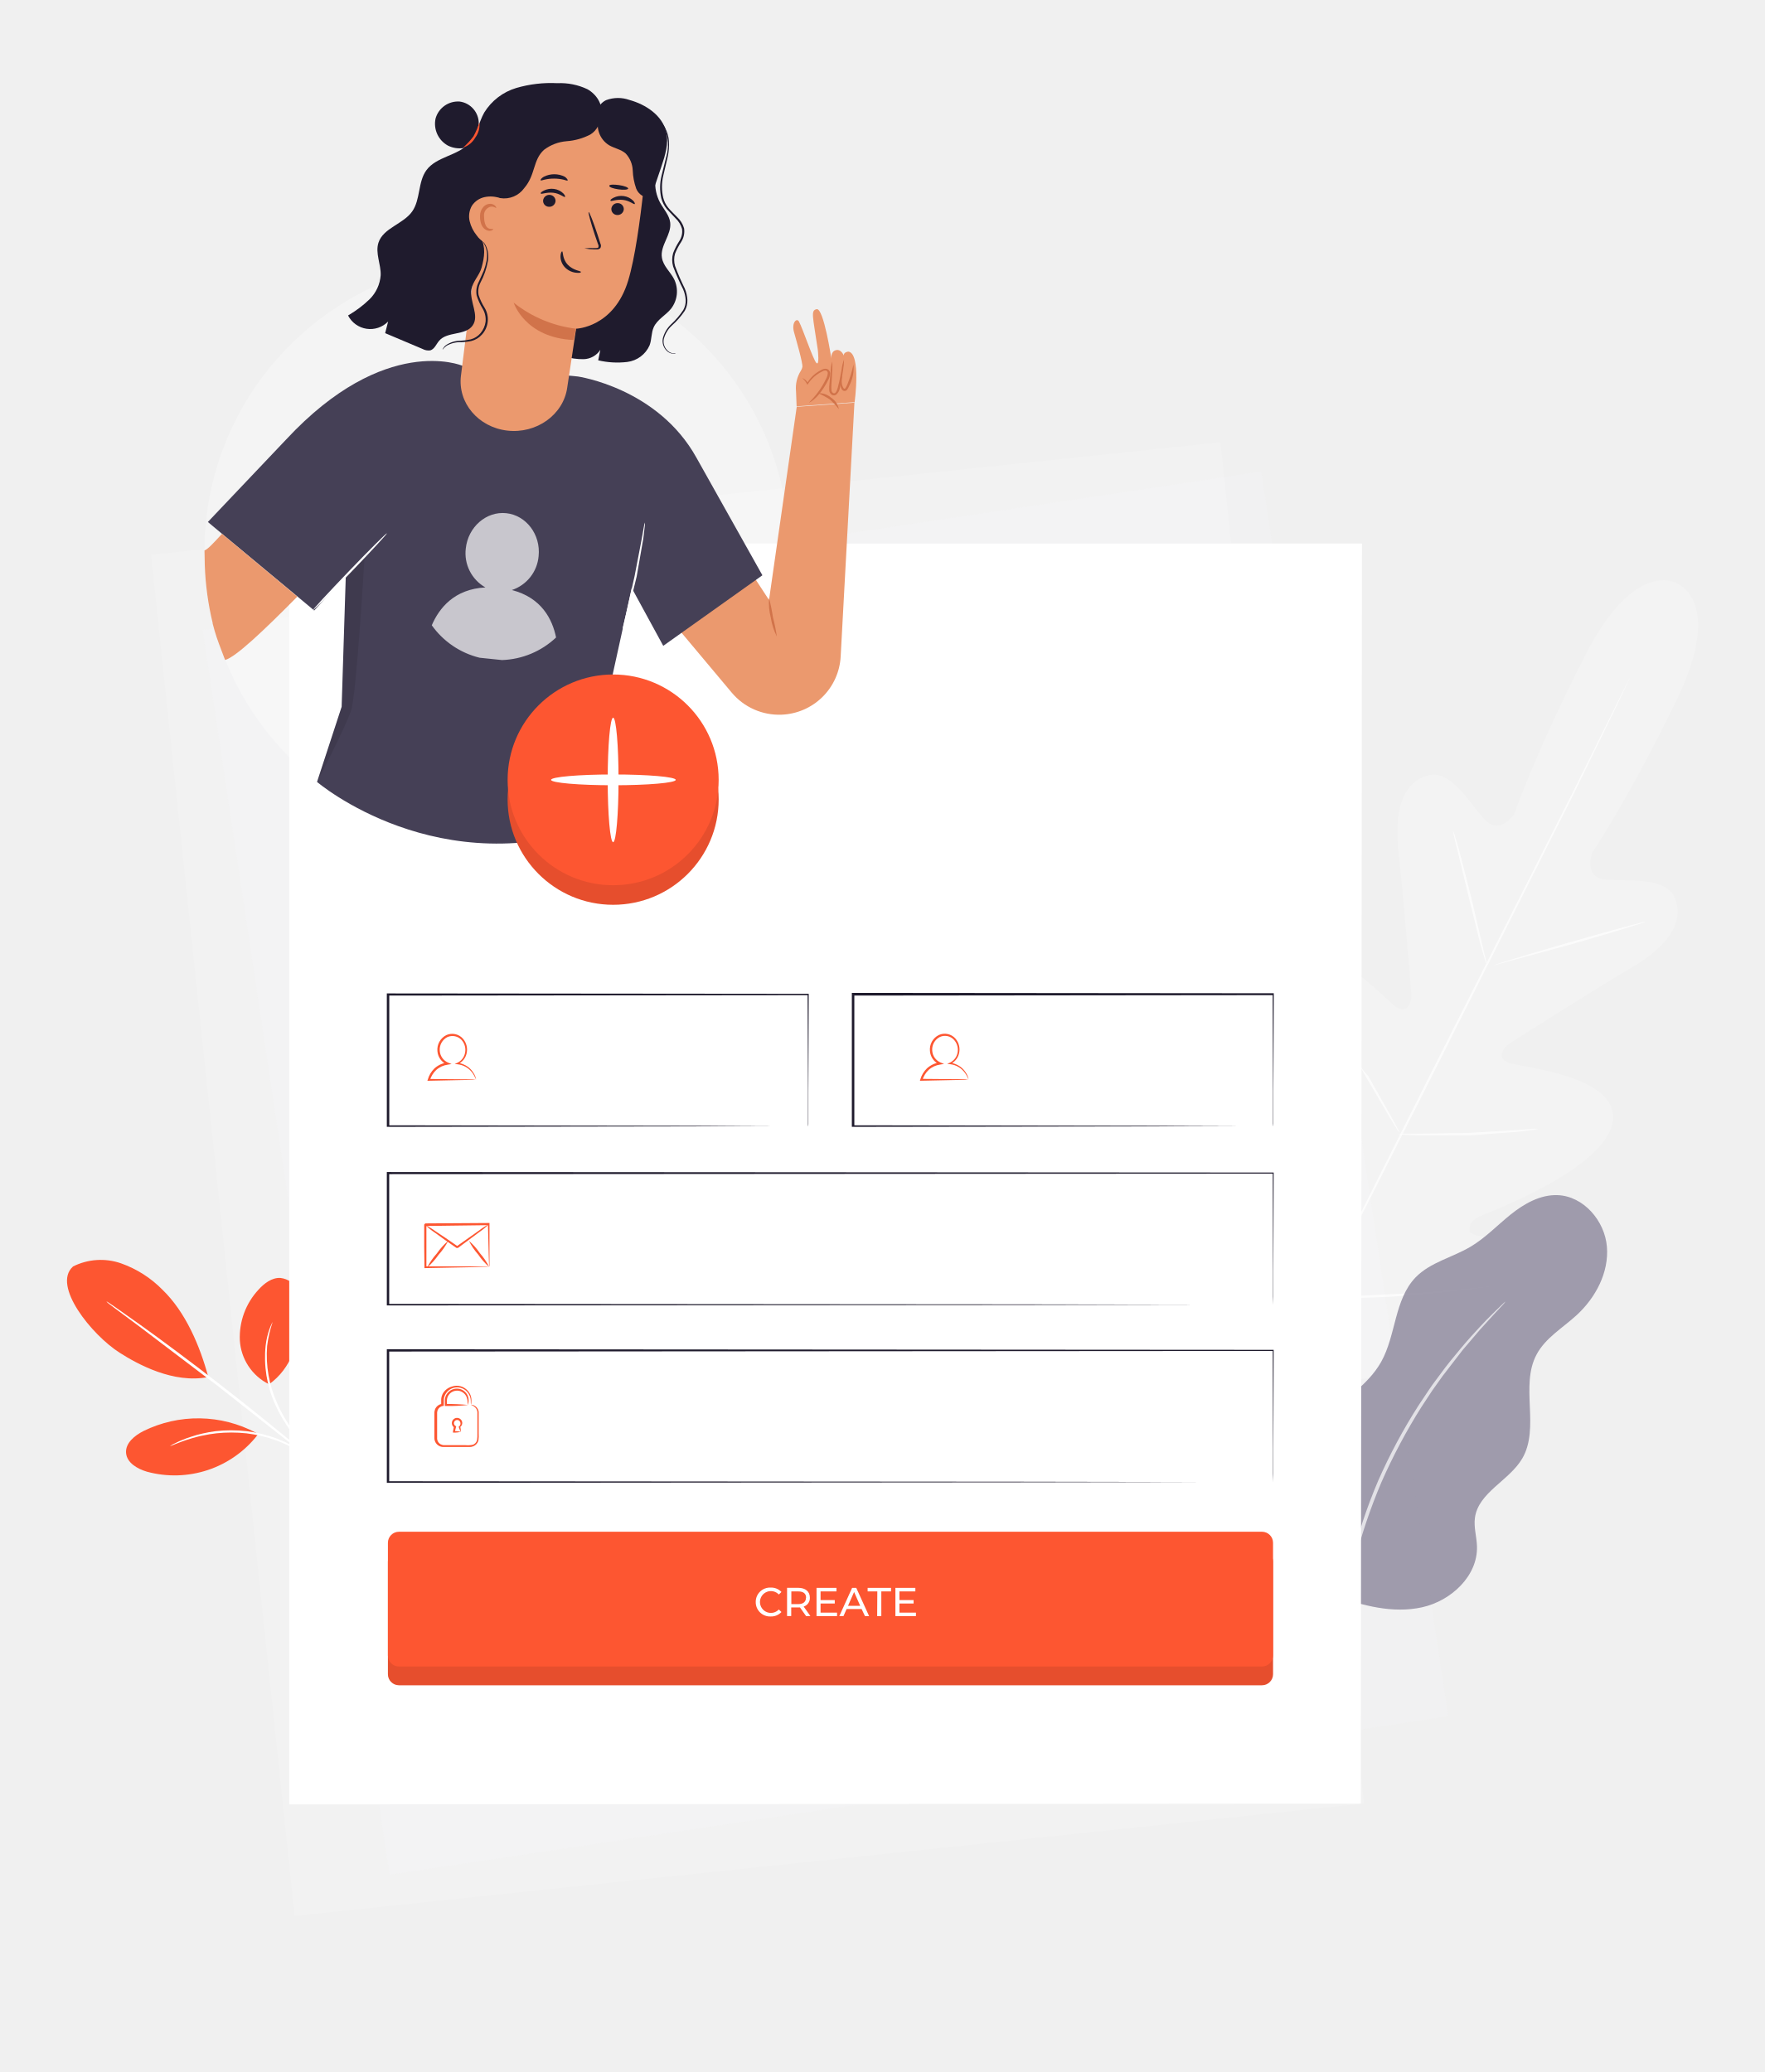
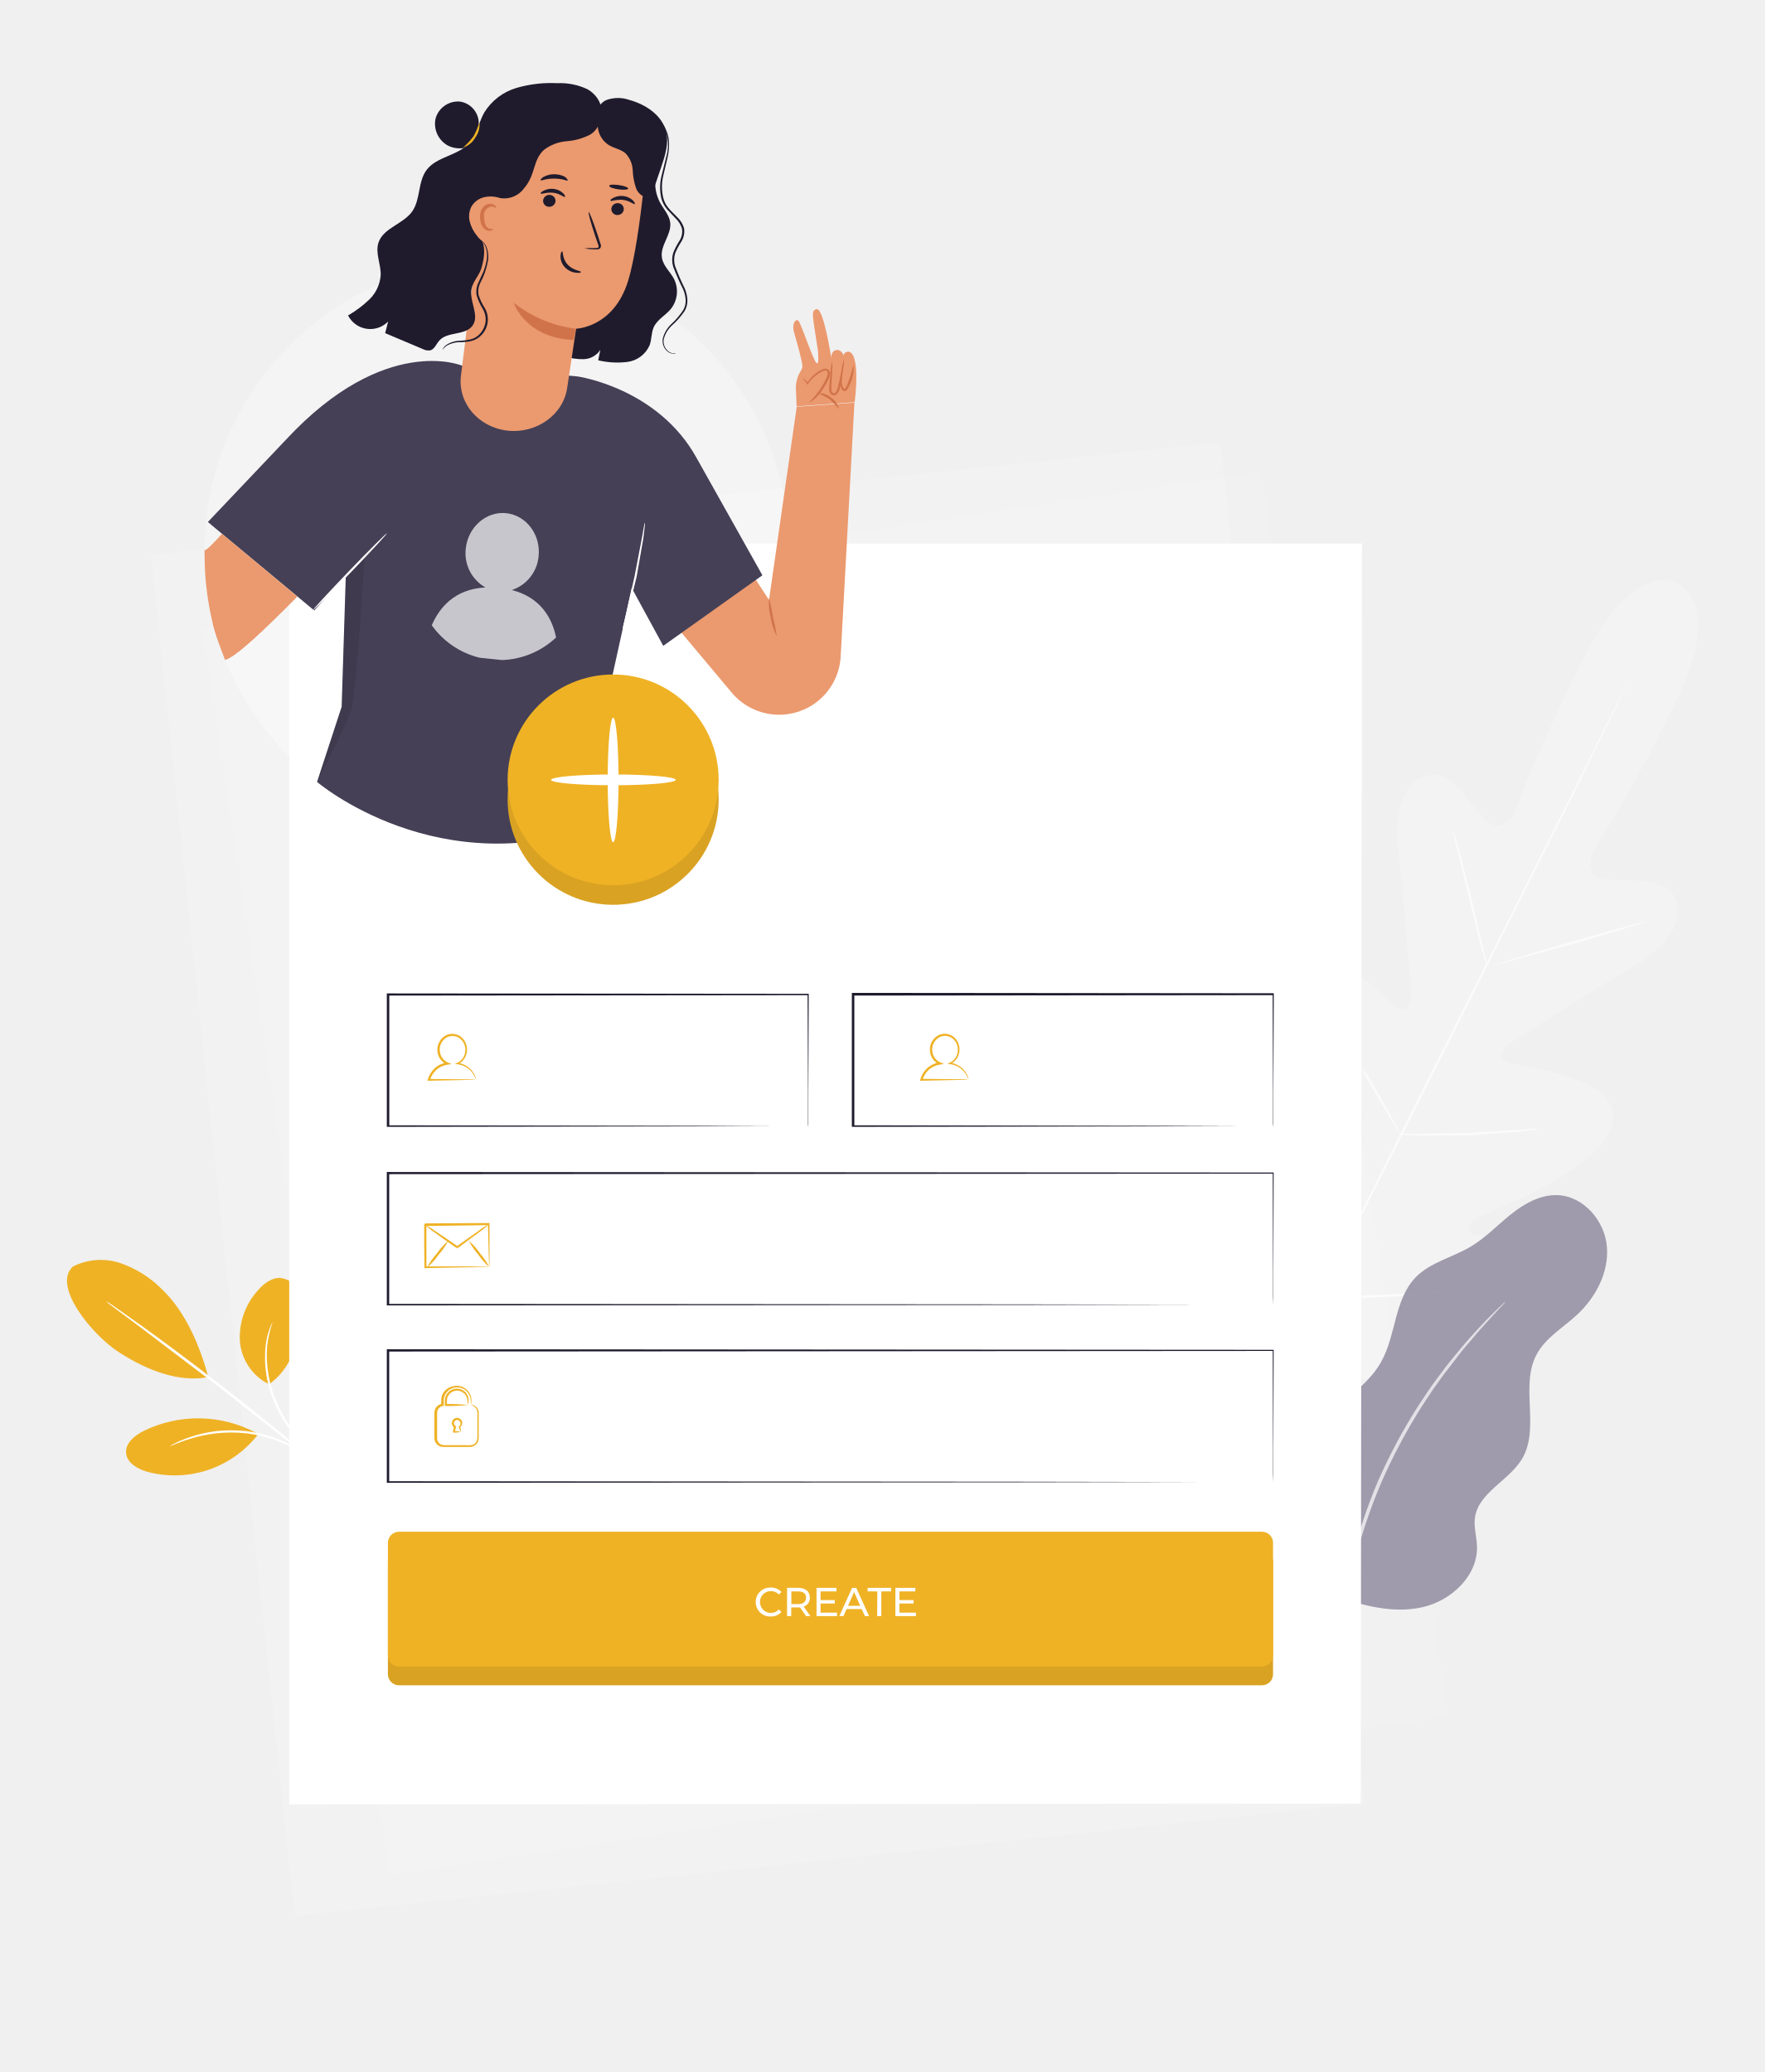
<svg xmlns="http://www.w3.org/2000/svg" xmlns:xlink="http://www.w3.org/1999/xlink" width="344" height="404" fill="none">
-   <style>.B{fill:#fff}.C{fill:#fd5631}.D{fill:#1f1b2d}.E{fill:#d1734a}.F{fill:#eb996e}</style>
+   <style>.B{fill:#fff}.C{fill:#efb225}.D{fill:#1f1b2d}.E{fill:#d1734a}.F{fill:#eb996e}</style>
  <path opacity=".12" d="M237.912 86.228L29.443 108.152 57.417 373.58l208.469-21.925-27.974-265.427z" class="B" />
  <path opacity=".2" d="M245.861 91.908L39.472 122.831l36.447 242.743 206.389-30.923-36.447-242.743z" fill="#f5f4f8" />
  <g class="B">
    <path opacity=".2" d="M327.041 113.828s-8.198-5.397-18.129 14.113-13.731 30.75-13.731 30.75-2.632 4.046-5.443 1.416-6.667-10.261-11.446-8.901c-4.958 1.416-6.594 6.943-5.671 15.067s2.365 25.992 2.487 27.611-.81 3.924-2.997 2.427-14.914-15.642-21.265-9.217 0 28.614.657 31.058.17 3.48-.997 4.046-4.982-4.548-8.757-8.416-8.837-7.695-12.191-3.69-4.423 20.668 11.438 47.744l8.182 12.081 14.581-.809c31.171-3.633 43.841-14.517 45.023-19.615s-4.917-6.814-10.287-7.502-11.787-.623-12.006-1.909.333-2.298 2.674-3.237 23.905-9.249 25.209-18.183-17.635-10.52-20.179-11.402-1.215-2.978.122-3.844 16.501-10.519 23.564-14.646 10.491-8.764 8.644-13.571c-1.79-4.637-10.175-3.14-14.006-3.771s-2.147-5.195-2.147-5.195 6.732-9.791 16.331-29.488.122-23.006.122-23.006" />
    <path opacity=".7" d="M318.099 131.289l-.186.42-.567 1.222-2.236 4.718-8.36 17.131-28.199 56.159-28.352 56.151-8.489 17.067-2.252 4.637-.616 1.205-.219.397s.057-.146.179-.421l.575-1.222 2.235-4.669 8.352-17.131 28.207-56.216 28.352-56.143 8.481-17.066 2.317-4.637.608-1.198.17-.404z" />
    <path opacity=".7" d="M283.253 162.081a4.36 4.36 0 0 1 .373.987l.81 2.743 2.341 9.152 2.147 9.201.664 2.784a5.38 5.38 0 0 1 .211 1.027c-.164-.313-.292-.644-.381-.987l-.81-2.743-2.276-9.177-2.212-9.176-.68-2.776a5.78 5.78 0 0 1-.187-1.035zm7.889 26.154c0-.121 6.569-2.12 14.751-4.475s14.849-4.151 14.881-4.046-6.57 2.129-14.751 4.475l-14.881 4.046zm-18.577 32.867c.357-.056.718-.072 1.078-.048h2.924l9.64-.146 9.624-.574 2.916-.227a4.41 4.41 0 0 1 1.077 0c-.344.1-.696.167-1.053.202l-2.908.373-9.64.712h-9.664l-2.924-.154c-.361-.008-.719-.054-1.07-.138zm-12.34-22.087a4.28 4.28 0 0 1 .567.809l1.41 2.307c1.174 1.958 2.13 5.316 4.504 7.687l4.39 7.76 1.288 2.371c.177.283.316.588.414.907a4.33 4.33 0 0 1-.568-.809l-1.409-2.307-4.504-7.687-4.391-7.752-1.288-2.339c-.179-.296-.318-.614-.413-.947zm-20.085 26.937a6.64 6.64 0 0 1 .721 1.052l1.814 2.945 5.857 9.816 5.735 9.872 1.693 3.027c.222.36.412.739.567 1.133-.272-.325-.513-.675-.721-1.044l-1.814-2.954-5.849-9.808-5.743-9.88-1.693-3.018c-.222-.364-.412-.745-.567-1.141zm16.182 27.067c.451-.067.906-.1 1.361-.097l3.71-.113 12.216-.583c4.763-.307 9.081-.696 12.2-1.003l3.694-.356c.45-.067.905-.094 1.36-.081a9.92 9.92 0 0 1-1.336.251 102.57 102.57 0 0 1-3.686.501c-3.111.389-7.42.81-12.2 1.133a209.04 209.04 0 0 1-12.248.454h-3.71c-.456.009-.912-.027-1.361-.106z" />
  </g>
  <path d="M14.193 246.958c1.443-.732 3.019-1.166 4.634-1.274a12.04 12.04 0 0 1 4.763.642c3.061 1.082 5.832 2.851 8.101 5.171 4.488 4.338 7.291 10.949 8.911 16.994-6.805 1.359-13.844-2.541-17.287-4.742-5.452-3.48-13.188-13.069-9.113-16.775m38.22 22.922a10.24 10.24 0 0 1-3.986-3.52c-.996-1.503-1.577-3.242-1.684-5.041a13.6 13.6 0 0 1 .826-5.301 13.61 13.61 0 0 1 2.811-4.571c1.118-1.238 2.6-2.371 4.261-2.29a4.42 4.42 0 0 1 2.146.844 4.41 4.41 0 0 1 1.427 1.81 8.83 8.83 0 0 1 .559 4.588c-.51 5.317-1.977 10.366-6.318 13.481" class="C" />
  <g class="B">
    <path d="M63.413 286.806a6.53 6.53 0 0 1-.891-.923l-2.349-2.598c-1.928-2.217-4.747-5.316-6.562-9.524a22.07 22.07 0 0 1-1.831-11.377 14.54 14.54 0 0 1 .81-3.415 9.2 9.2 0 0 1 .381-.882c.089-.195.146-.3.162-.292-.509 1.504-.864 3.054-1.061 4.629-.304 3.831.371 7.676 1.96 11.175 1.766 4.127 4.512 7.235 6.383 9.5l2.236 2.695c.285.312.54.651.761 1.012z" />
    <path d="M20.742 253.74c.171.082.333.179.486.291l1.32.898 4.812 3.399c4.05 2.905 9.567 6.992 15.561 11.645s11.341 8.99 15.156 12.178l4.488 3.812 1.199 1.06c.276.25.413.38.397.396a2.94 2.94 0 0 1-.454-.324l-1.256-.995-4.577-3.698-15.262-12.041-15.472-11.742-4.723-3.512-1.28-.971a2.41 2.41 0 0 1-.397-.396z" />
  </g>
  <path d="M49.904 279.365a24.05 24.05 0 0 0-10.927-2.816c-3.814-.059-7.588.79-11.009 2.476-1.725.874-3.548 2.347-3.394 4.273s2.203 3.099 4.05 3.649c3.907 1.069 8.043.957 11.887-.32a20.51 20.51 0 0 0 9.71-6.857" class="C" />
  <path d="M33.153 281.947a5.71 5.71 0 0 1 1.061-.582c.419-.224.852-.421 1.296-.591.576-.249 1.166-.465 1.766-.647.72-.246 1.453-.451 2.195-.615a25.14 25.14 0 0 1 2.584-.462c1.997-.223 4.013-.223 6.011 0 1.995.248 3.955.726 5.841 1.425.83.308 1.641.665 2.43 1.068a22.09 22.09 0 0 1 1.993 1.133c.608.348 1.086.76 1.539 1.076a11.38 11.38 0 0 1 1.102.898 6.4 6.4 0 0 1 .875.809c-.073.081-1.328-1.108-3.686-2.541-.642-.39-1.305-.747-1.985-1.068a23.38 23.38 0 0 0-2.382-1.019 26.73 26.73 0 0 0-5.743-1.36 27.83 27.83 0 0 0-5.913 0c-.857.097-1.709.237-2.552.421-.81.138-1.523.364-2.187.542-2.673.793-4.204 1.602-4.245 1.513z" class="B" />
  <path opacity=".9" d="M260.192 311.103c-5.67-3.641-7.712-8.31-8.603-14.986a23.61 23.61 0 0 1 .885-9.973c1.005-3.224 2.689-6.194 4.939-8.712 3.775-4.16 9.073-7 11.819-11.904 2.917-5.227 2.544-12.138 6.708-16.467 2.867-2.954 7.185-3.876 10.717-5.98 2.892-1.716 5.225-4.2 7.841-6.296s5.76-3.876 9.113-3.755c5.063.186 9.187 4.985 9.616 10.026s-2.195 9.978-5.93 13.401c-2.705 2.476-6.083 4.426-7.793 7.679-3.24 6.094.705 14.251-2.77 20.231-2.535 4.345-8.579 6.611-9.235 11.604-.243 1.837.349 3.674.405 5.527.179 5.786-5.055 10.649-10.717 11.895s-11.543-.315-17.011-2.266" fill="#9691a4" />
  <g class="B">
    <path opacity=".7" d="M293.463 253.776c-.164.245-.351.473-.559.68l-1.71 1.837-2.673 2.937-3.41 3.998-3.888 5.041-2.058 2.889-2.066 3.14a111.55 111.55 0 0 0-7.841 14.752c-2.18 5.132-3.954 10.427-5.306 15.836-.575 2.509-1.134 4.855-1.458 7.154l-.867 6.295c-.219 1.934-.292 3.69-.421 5.236s-.138 2.873-.154 3.965l-.057 2.509a4.07 4.07 0 0 1-.073.874c-.054-.288-.076-.582-.065-.874 0-.648-.04-1.481-.072-2.517a57.94 57.94 0 0 1 0-3.973c.056-1.546.081-3.326.315-5.268s.381-4.046.811-6.344.81-4.678 1.401-7.202c1.335-5.457 3.109-10.796 5.306-15.966 2.257-5.141 4.914-10.098 7.947-14.825l2.098-3.14c.68-1.019 1.425-1.95 2.098-2.881 1.344-1.869 2.73-3.503 3.977-5.009s2.43-2.791 3.492-3.949 1.984-2.103 2.77-2.864l1.806-1.748c.199-.216.419-.411.657-.583z" />
    <path d="M265.249 106.213H56.552v245.459h208.698V106.213z" />
    <path d="M265.256 351.671l-.195-245.458.195.186H56.575l.211-.211v245.459l-.178-.178 208.706.178-208.706.178h-.227v-.178-245.459-.21h.235 208.681.187v.194l-.227 245.499z" />
  </g>
  <g class="D">
    <path d="M157.504 219.617v-.453-1.311-5.065l-.081-18.879.137.129-81.889.081.211-.21v25.708l-.203-.202 58.527.089 17.141.057h4.609 1.199.413-.389-1.239-4.561l-17.092.064-58.673.089h-.211v-26.016h.211l81.89.073h.137v.138l-.073 18.959v5.034 1.286c0 .3-.064.429-.064.429zm90.646 34.82v-1.691-4.944l-.057-19.074.106.106-172.545.105.211-.211v25.709l-.211-.202 122.758.089 36.453.056h9.858 2.56.883-.85-2.536-9.81l-36.453.065-122.903.089h-.211v-26.016h.219l172.544.105h.105v.105l-.064 19.138v4.92l-.057 1.651z" />
    <path d="M248.15 289.022v-1.691-4.945l-.057-19.073.106.097-172.545.114.211-.211v25.709l-.211-.21 122.758.089 36.453.064h9.858 2.56.883-.85-2.536-9.81l-36.453.057-122.903.097h-.211v-26.04h.219l172.544.113h.105v.105l-.064 19.13v4.92l-.057 1.675zm-.002-69.406v-.453-1.311-5.066l-.073-18.879.138.13-81.89.081.211-.211v25.709l-.211-.202 58.536.089 17.141.056h4.609 1.199.413-.389-1.247-4.561l-17.092.065-58.682.089h-.202v-.202-25.709-.21h.219l81.889.073h.138v.137l-.081 18.96v5.033 1.287c0 .299-.065.534-.065.534z" />
  </g>
  <g class="C">
    <path d="M92.764 210.483a4.82 4.82 0 0 1-.624.041l-1.847.056-6.724.146h-.259l.081-.243a4.91 4.91 0 0 1 1.296-2.169 4.66 4.66 0 0 1 2.479-1.149l-.049.397a3.11 3.11 0 0 1-1.293-1.053c-.327-.462-.521-1.005-.562-1.569a3.17 3.17 0 0 1 .391-1.826 3.18 3.18 0 0 1 1.351-1.29 2.77 2.77 0 0 1 1.738-.187c.584.127 1.112.44 1.503.892a3.23 3.23 0 0 1 .712 1.391c.12.515.112 1.051-.023 1.562a2.99 2.99 0 0 1-.62 1.207 2.98 2.98 0 0 1-1.09.808v-.283c.722.106 1.408.384 2.001.809a4.25 4.25 0 0 1 1.086 1.198 3.23 3.23 0 0 1 .494 1.278l-.154-.315a6.3 6.3 0 0 0-.478-.874 4.11 4.11 0 0 0-1.299-1.231 4.12 4.12 0 0 0-1.699-.566l-.543-.064.51-.219a2.68 2.68 0 0 0 1.482-1.829 2.87 2.87 0 0 0-.632-2.605c-.343-.378-.795-.638-1.294-.744s-1.018-.052-1.485.153a2.75 2.75 0 0 0-1.49 2.703 2.69 2.69 0 0 0 .49 1.367 2.7 2.7 0 0 0 1.13.915l.689.275-.737.121c-.844.111-1.635.475-2.268 1.044-.572.544-.994 1.227-1.223 1.983l-.178-.235 6.594.057h1.896c.217.001.433.018.648.048zm96-.004a4.36 4.36 0 0 1-.615.041l-1.855.057-6.724.145h-.251l.073-.243a4.9 4.9 0 0 1 1.296-2.168c.69-.629 1.554-1.035 2.479-1.166l-.049.397c-.518-.227-.964-.592-1.289-1.054a3.09 3.09 0 0 1-.558-1.568 3.14 3.14 0 0 1 .383-1.826c.309-.557.78-1.006 1.351-1.289a2.77 2.77 0 0 1 3.24.704c.346.399.589.877.708 1.392a3.22 3.22 0 0 1-.028 1.561 2.99 2.99 0 0 1-.619 1.207 2.98 2.98 0 0 1-1.09.808v-.283c.722.106 1.408.384 2.001.809.437.324.806.731 1.086 1.198.254.386.422.822.494 1.278l-.154-.315a4.97 4.97 0 0 0-.478-.874 4.11 4.11 0 0 0-2.989-1.797l-.543-.064.502-.219a2.72 2.72 0 0 0 .954-.744c.258-.317.442-.688.537-1.085a2.88 2.88 0 0 0 .002-1.381 2.89 2.89 0 0 0-.642-1.224 2.38 2.38 0 0 0-2.771-.591 2.74 2.74 0 0 0-1.498 2.703c.035.492.204.965.49 1.367a2.7 2.7 0 0 0 1.13.915l.688.275-.737.121c-.844.111-1.635.475-2.268 1.044a4.55 4.55 0 0 0-1.215 1.983l-.178-.235 6.586.057h1.903c.217.006.434.028.648.064zm-97.547 63.46c-.039-.173-.063-.349-.073-.526a2.61 2.61 0 0 0-.292-1.23 2.06 2.06 0 0 0-1.491-1.019 2 2 0 0 0-1.097.164c-.343.158-.634.41-.839.726-.179.271-.285.583-.308.906v.987l-.194-.202a43.09 43.09 0 0 1 4.326.194 34.53 34.53 0 0 1-4.326.203h-.203v-.203-1.011a2.22 2.22 0 0 1 .365-1.101c.247-.384.601-.687 1.018-.873a2.34 2.34 0 0 1 1.331-.171 2.3 2.3 0 0 1 1.001.424 2.29 2.29 0 0 1 .692.839 2.34 2.34 0 0 1 .186 1.416c-.032.348-.097.502-.097.477zm-1.404 5.26a7.16 7.16 0 0 1-.389-.947v-.089l.089-.065a.67.67 0 0 0 .162-.873.62.62 0 0 0-.182-.224c-.077-.06-.168-.1-.264-.118a.63.63 0 0 0-.541.154.63.63 0 0 0-.161.24c-.034.092-.046.19-.035.287s.044.19.097.271.125.15.21.199l.13.073-.04.137-.243.963-.154-.194a9.96 9.96 0 0 1 1.345.154 4.33 4.33 0 0 1-1.345.161h-.194v-.21l.178-.979.089.21c-.129-.078-.239-.184-.322-.31a1.02 1.02 0 0 1-.121-.864c.045-.144.122-.277.224-.387a1 1 0 0 1 .907-.316 1.02 1.02 0 0 1 .423.171c.126.089.231.204.306.339a.97.97 0 0 1 .089.721c-.065.243-.222.452-.437.582l.065-.154a2.88 2.88 0 0 1 .113 1.068z" />
    <path d="M91.819 273.948a.93.93 0 0 1 .356 0 1.62 1.62 0 0 1 .757.491 1.63 1.63 0 0 1 .377.82v.874 2.12 1.23a6.82 6.82 0 0 1-.049 1.384 1.71 1.71 0 0 1-.38.692 1.73 1.73 0 0 1-.649.449c-.257.103-.534.147-.81.129h-.81-3.24-.859a1.76 1.76 0 0 1-1.345-.528 1.76 1.76 0 0 1-.393-.626 1.75 1.75 0 0 1-.101-.731v-3.642-.866a2.27 2.27 0 0 1 .113-.914 1.74 1.74 0 0 1 1.377-1.109l-.162.186v-1.132a2.86 2.86 0 0 1 .332-1.085 2.94 2.94 0 0 1 1.717-1.327c.543-.196 1.133-.224 1.693-.08s1.062.455 1.442.889a2.74 2.74 0 0 1 .705 2.015c-.007.255-.032.509-.073.761a3.98 3.98 0 0 1-.049-.753c-.004-.696-.273-1.364-.753-1.869a2.63 2.63 0 0 0-1.033-.668c-.393-.138-.812-.18-1.224-.124a2.62 2.62 0 0 0-1.963 1.367 2.56 2.56 0 0 0-.283.955v1.108.162h-.162a1.37 1.37 0 0 0-.648.29 1.36 1.36 0 0 0-.414.576 2.13 2.13 0 0 0-.081.809v.866 3.641a1.36 1.36 0 0 0 .689 1.303 1.49 1.49 0 0 0 .729.17h4.115c.482.046.968.018 1.442-.081.196-.076.371-.197.511-.353s.243-.343.299-.545c.059-.426.081-.857.065-1.287v-1.23-2.12-.858c-.021-.227-.096-.446-.219-.639a1.83 1.83 0 0 0-1.021-.72zm3.546-26.918l-.041-.623-.057-1.691-.154-6.005.17.17-12.345.162.178-.243v1.085 1.092 2.128 3.99l-.194-.186h8.838 2.56a6.98 6.98 0 0 1 .948.04 5.48 5.48 0 0 1-.859.049l-2.519.081-8.967.178h-.186v-.195l-.049-3.997v-2.128-1.085-1.092l.211-.219 12.345-.081h.17v.17 6.11 1.618c.014.225-.002.451-.049.672z" />
    <path d="M95.266 238.714c-.518.533-1.091 1.011-1.709 1.424l-4.293 3.188h-.284l-.081-.056-.162-.114-.316-.218-.616-.429-1.158-.809-1.952-1.408c-.621-.408-1.201-.874-1.734-1.392.67.321 1.308.706 1.904 1.149l2.001 1.335 1.174.809.624.429.316.219.154.105.081.057h.04-.227l4.374-3.092c.584-.454 1.207-.855 1.863-1.197z" />
    <path d="M83.259 247.144a12.95 12.95 0 0 1 1.887-2.735c.636-.918 1.384-1.752 2.228-2.484a12.78 12.78 0 0 1-1.896 2.743c-.633.915-1.379 1.747-2.22 2.476zm8.142-5.219a12.57 12.57 0 0 1 2.147 2.427 12.46 12.46 0 0 1 1.814 2.687 12.5 12.5 0 0 1-2.147-2.428c-.721-.811-1.331-1.715-1.815-2.686z" />
    <use xlink:href="#B" />
  </g>
  <use xlink:href="#B" opacity=".09" fill="#000" />
  <path d="M245.996 298.66H77.769c-1.19 0-2.155.964-2.155 2.153v21.97c0 1.189.965 2.152 2.155 2.152h168.227c1.19 0 2.154-.963 2.154-2.152v-21.97c0-1.189-.964-2.153-2.154-2.153z" class="C" />
  <g class="B">
    <path d="M147.312 312.363c-.005-.379.068-.755.214-1.106a2.78 2.78 0 0 1 .636-.93c.273-.264.597-.469.952-.603s.735-.194 1.114-.177a2.76 2.76 0 0 1 1.143.201 2.72 2.72 0 0 1 .955.657l-.51.494a2.13 2.13 0 0 0-1.089-.617 2.12 2.12 0 0 0-1.247.1c-.397.157-.737.43-.976.782a2.13 2.13 0 0 0 0 2.391c.24.353.579.625.976.782s.831.192 1.247.1a2.13 2.13 0 0 0 1.089-.617l.51.494c-.268.287-.595.512-.958.662a2.75 2.75 0 0 1-1.148.204c-.379.016-.757-.045-1.111-.179s-.678-.34-.95-.604-.488-.58-.634-.929a2.79 2.79 0 0 1-.213-1.105zm9.818 2.748l-1.191-1.691h-.34-1.369v1.675h-.811v-5.503h2.155c1.426 0 2.293.72 2.293 1.918.018.382-.09.76-.308 1.075a1.75 1.75 0 0 1-.899.665l1.304 1.845-.834.016zm0-3.585c0-.809-.527-1.23-1.531-1.23h-1.345v2.477h1.345c.98 0 1.506-.462 1.506-1.247h.025zm6.035 2.904v.68h-4.001v-5.503h3.888v.688h-3.103v1.691h2.771v.664h-2.771v1.78h3.216zm4.79-.696h-2.933l-.607 1.376h-.811l2.496-5.503h.81l2.503 5.503h-.81l-.648-1.376zm-.276-.623l-1.191-2.703-1.19 2.703h2.381zm3.335-2.816h-1.888v-.688h4.561v.688h-1.895v4.815h-.81l.032-4.815zm7.526 4.135v.68h-4.002v-5.503h3.889v.688h-3.103v1.691h2.762v.664h-2.762v1.78h3.216z" />
    <path opacity=".3" d="M137.143 147.799c22.255-22.232 22.255-58.277 0-80.509s-58.339-22.232-80.594 0-22.255 58.277 0 80.509 58.338 22.231 80.594 0z" />
  </g>
  <path d="M129.495 30.598c-.996 1.249-1.604 2.763-1.748 4.354a8.16 8.16 0 0 0 .938 4.596c.713 1.279 1.799 2.428 1.961 3.876.267 2.355-2.017 4.475-1.62 6.822.251 1.618 1.62 2.727 2.365 4.159.461.931.646 1.975.536 3.008s-.513 2.013-1.16 2.827c-1.037 1.262-2.665 2.063-3.337 3.56-.502 1.101-.381 2.428-.81 3.536a5.5 5.5 0 0 1-4.342 3.237 16.31 16.31 0 0 1-5.671-.316l.413-2.047c-.351.544-.83.994-1.394 1.311a3.99 3.99 0 0 1-1.846.51c-1.297.026-2.589-.166-3.823-.566-.77-3.471-1.523-7.137-.438-10.52.989-3.043 3.321-5.422 5.266-7.963a35.93 35.93 0 0 0 5.127-9.274c.891-2.387 1.531-4.855 2.779-7.121s3.24-4.224 5.735-4.702" class="D" />
  <path d="M166.558 78.419l-11.276.809-.113-2.897a6.35 6.35 0 0 1 .972-4.095c.124-.214.215-.446.267-.688.081-.858-1.183-5.163-1.62-6.741-.551-1.894.526-2.897.948-2.12.761 1.416 2.778 7.493 3.41 8.092s.267-2.581.267-2.581c-.988-6.692-1.417-7.663-.226-7.914 1.369-.291 2.875 9.67 2.875 9.67s-.202-1.392.867-1.675 1.563 1.084 1.563 1.084c-.137-.704.875-.809.875-.809 2.528.348 1.215 9.953 1.215 9.953l-11.276.809-5.403 37.669-5.767-8.829-15.052 10.73 13.569 16.185a12.03 12.03 0 0 0 4.337 3.256c1.674.742 3.496 1.092 5.327 1.024a12.01 12.01 0 0 0 7.975-3.427 11.99 11.99 0 0 0 3.577-7.902l2.689-49.604z" class="F" />
  <g class="E">
    <path d="M157.737 78.521c-.049-.057.55-.583 1.352-1.57.466-.578.888-1.189 1.264-1.829a13.14 13.14 0 0 0 .616-1.165c.227-.372.361-.794.389-1.23-.004-.101-.036-.199-.093-.282a.53.53 0 0 0-.231-.187 1.02 1.02 0 0 0-.648.105 7.27 7.27 0 0 0-1.256.753 7 7 0 0 0-1.62 1.724l-.13.186-.097-.194c-.232-.417-.533-.792-.891-1.109 0 0 .616.146 1.142 1.02h-.227a6.53 6.53 0 0 1 1.62-1.877 7.05 7.05 0 0 1 1.321-.809c.288-.152.621-.198.939-.129a.93.93 0 0 1 .624.81c-.014.521-.165 1.028-.437 1.473-.197.403-.416.794-.656 1.173a12.65 12.65 0 0 1-1.369 1.829 6.42 6.42 0 0 1-1.612 1.311zm4.463-8.036a10.39 10.39 0 0 1 0 2.072c0 .68-.073 1.432-.121 2.233a8.27 8.27 0 0 0 0 1.278c0 .397.38.736.664.575s.445-.647.567-1.076l.308-1.27.429-2.193a8.84 8.84 0 0 1 .478-2.015 11.71 11.71 0 0 1-.186 2.064l-.341 2.225-.291 1.303a2.01 2.01 0 0 1-.27.753c-.139.231-.322.431-.54.59a.81.81 0 0 1-.899-.154 1.15 1.15 0 0 1-.357-.745c-.025-.454-.009-.909.049-1.359l.218-2.233c.026-.691.124-1.377.292-2.047z" />
    <path d="M164.128 73.359c.064 0-.098.469-.049 1.198a2.3 2.3 0 0 0 .348 1.133c.138.138.235.146.365 0a4.18 4.18 0 0 0 .372-.696 24.01 24.01 0 0 0 1.207-3.941 7.51 7.51 0 0 1-.81 4.119 4.68 4.68 0 0 1-.429.809.66.66 0 0 1-.222.182.65.65 0 0 1-.28.068.64.64 0 0 1-.478-.243c-.162-.215-.265-.469-.3-.736a3.06 3.06 0 0 1-.057-.647c-.024-.842.26-1.27.333-1.246z" />
  </g>
  <path d="M116.64 144.171l1.053 16.379c-32.07 12.276-55.894-8.092-55.894-8.092l4.796-14.655.81-25.587-6.157 6.821-2.908-2.427-14.67-12.203-3.151-2.63 15.254-16.079C75.059 64.958 90.07 71.294 90.07 71.294l22.552 2.112s15.602 2.209 23.152 15.869l12.839 22.893-19.328 13.757-6.148-11.281-6.497 29.528z" fill="#454056" />
  <path d="M39.861 107.328l.057 2.889c.133 3.8.649 7.576 1.539 11.272v.106c.113.461.243.914.373 1.367.502 1.78 1.166 3.35 1.798 5.074a21.53 21.53 0 0 0 .251.647c2.041-.534 7.461-5.664 14.079-12.356l-14.687-12.236c-1.887 2.056-2.779 2.994-3.41 3.237zm70.712-31.794l1.726-11.442s7.363-.202 10.15-9.379c2.657-8.756 4.05-29.625 4.05-29.625a27.27 27.27 0 0 0-15.917-3.48c-5.537.489-10.792 2.657-15.06 6.215l-5.67 45.437c-.656 5.268 3.362 10.034 9.024 10.698 5.711.663 10.976-3.107 11.697-8.424z" class="F" />
  <g class="D">
    <path d="M121.592 40.863c-.041.314-.202.6-.45.798s-.563.292-.879.262a1.17 1.17 0 0 1-.447-.118 1.16 1.16 0 0 1-.593-.685 1.15 1.15 0 0 1-.053-.459 1.22 1.22 0 0 1 .452-.793c.248-.196.562-.289.876-.259.155.009.306.049.446.117a1.17 1.17 0 0 1 .365.281 1.19 1.19 0 0 1 .228.4 1.18 1.18 0 0 1 .055.457zm2.135-1.078c-.17.138-.988-.663-2.284-.809s-2.341.348-2.431.17.13-.348.584-.591a3.37 3.37 0 0 1 1.993-.324 3.24 3.24 0 0 1 1.798.866c.332.324.421.639.34.688zm-15.439-.521c-.041.314-.202.599-.45.796a1.22 1.22 0 0 1-.879.256 1.15 1.15 0 0 1-.446-.115 1.16 1.16 0 0 1-.367-.28 1.15 1.15 0 0 1-.227-.401c-.048-.148-.066-.303-.053-.458a1.22 1.22 0 0 1 1.328-1.06 1.18 1.18 0 0 1 .811.403c.102.117.179.254.228.401s.067.303.055.458z" />
    <path d="M110.137 38.393c-.17.138-.989-.663-2.285-.809s-2.341.34-2.43.162.13-.34.583-.583c.616-.309 1.311-.422 1.993-.324a3.15 3.15 0 0 1 1.798.866c.324.324.422.631.341.688zm3.767 10.041c.672-.078 1.355-.097 2.034-.058.313 0 .618 0 .701-.148.066-.221.037-.449-.083-.659l-.595-1.728c-.815-2.455-1.356-4.463-1.211-4.489s.922 1.955 1.729 4.41l.557 1.733a.9.9 0 0 1 0 .859.7.7 0 0 1-.242.179c-.099.046-.212.077-.33.09-.179.016-.361.016-.541 0-.682-.006-1.36-.069-2.019-.19z" />
  </g>
  <path d="M112.279 64.093a24.13 24.13 0 0 1-12.151-5.082s2.163 6.862 11.682 7.283l.469-2.201z" class="E" />
  <path d="M116.757 22.191c.608 1.481-.348 3.237-1.701 4.046a11.84 11.84 0 0 1-4.593 1.295 8.41 8.41 0 0 0-4.423 1.683c-2.203 1.999-1.62 4.855-3.847 7.453a4.8 4.8 0 0 1-4.675 1.958c-1.782-.251-4.091.162-4.99 2.217s.186 3.569 1.183 5.454.729 3.819.162 5.883c-.405 1.489-1.685 2.654-1.968 4.176-.454 2.428 1.62 5.13.219 7.121s-4.958 1.109-6.521 2.962c-.567.656-.891 1.618-1.725 1.877-.519.073-1.047-.024-1.507-.275l-7.291-3.083.575-2.266a4.86 4.86 0 0 1-1.933 1.214c-.732.245-1.511.313-2.275.198s-1.488-.411-2.114-.862-1.136-1.044-1.487-1.731a21.87 21.87 0 0 0 4.212-3.18 7.35 7.35 0 0 0 2.147-4.669c.073-2.136-1.085-4.297-.437-6.328.932-2.905 4.86-3.633 6.594-6.126 1.62-2.331 1.077-5.713 2.754-8.019 1.952-2.67 6.075-2.792 8.311-5.236 1.515-1.618 1.863-4.046 2.965-6.012 1.427-2.311 3.656-4.017 6.261-4.791 2.589-.755 5.286-1.069 7.98-.931 2.021-.095 4.035.308 5.864 1.173 1.758.979 3.087 2.986 2.674 4.96" class="D" />
  <path d="M97.522 38.648c-.975-.354-2.03-.43-3.046-.219-.508.105-.99.308-1.418.6a3.92 3.92 0 0 0-1.077 1.099 4.14 4.14 0 0 0-.437 2.994c.243 1.009.708 1.952 1.361 2.759.418.606.973 1.105 1.62 1.457.329.177.696.27 1.069.27s.741-.093 1.069-.27" class="F" />
  <path d="M96.128 44.654c.114.057-.413.607-1.296.227a2.01 2.01 0 0 1-.996-1.101c-.204-.556-.295-1.148-.267-1.74.011-.63.246-1.236.664-1.708a1.75 1.75 0 0 1 1.426-.591c.948.105 1.15.809 1.045.809s-.405-.316-1.045-.259c-.397.095-.747.328-.987.657s-.356.733-.325 1.139c0 1.052.235 2.047.753 2.363s.98.138 1.029.202z" class="E" />
  <g class="D">
    <path d="M116.793 22.739c-.369 1.012-.377 2.12-.023 3.138s1.049 1.881 1.967 2.446c1.053.607 2.349.809 3.24 1.618.83.899 1.312 2.064 1.361 3.285a11.84 11.84 0 0 0 .673 3.544 2.82 2.82 0 0 0 1.131 1.36 2.84 2.84 0 0 0 1.72.421l2.033-5.996c.745-2.201 1.499-4.556.964-6.83-.761-3.237-3.969-5.357-7.177-6.239-1.47-.522-3.076-.507-4.536.04-1.394.656-2.341 2.428-1.62 3.803m-5.864 11.842c-.081.097-.365 0-.81-.138a8.23 8.23 0 0 0-1.823-.21 7.91 7.91 0 0 0-1.831.194c-.461.105-.745.227-.81.138s.105-.405.6-.688a4.53 4.53 0 0 1 4.115 0c.421.307.599.631.559.704zm11.79 1.597c-.041.227-.883.299-1.896.154s-1.798-.421-1.798-.688.883-.291 1.896-.146 1.83.453 1.798.68zM94.103 47.081a1.24 1.24 0 0 0 .203.202c.174.213.322.447.438.696a4.97 4.97 0 0 1 .356 2.962 14.18 14.18 0 0 1-1.45 4.167 3.76 3.76 0 0 0-.356 2.428 11.1 11.1 0 0 0 1.166 2.468 4.38 4.38 0 0 1 .611 2.7c-.093.942-.49 1.829-1.129 2.528a4.05 4.05 0 0 1-2.074 1.262c-.68.141-1.371.217-2.066.227a5.22 5.22 0 0 0-2.779.712 3.42 3.42 0 0 0-.753.752s0-.105.105-.267a2.09 2.09 0 0 1 .551-.615 5.01 5.01 0 0 1 2.827-.866 11.35 11.35 0 0 0 2.001-.267 3.75 3.75 0 0 0 1.896-1.19 4.32 4.32 0 0 0 1.004-2.233c.089-.891-.11-1.787-.567-2.557a11.14 11.14 0 0 1-1.175-2.581 4.13 4.13 0 0 1 .405-2.638l.964-2.136a11.32 11.32 0 0 0 .551-1.942 5.08 5.08 0 0 0-.219-2.849c-.284-.639-.543-.939-.51-.963z" />
    <path d="M131.724 68.865c-.162.075-.34.108-.518.097a1.92 1.92 0 0 1-.741-.199 1.93 1.93 0 0 1-.604-.473 2.67 2.67 0 0 1-.664-2.274c.253-1.045.798-1.996 1.572-2.743.925-.842 1.741-1.796 2.43-2.84a3.69 3.69 0 0 0 .461-1.942c-.047-.722-.217-1.431-.502-2.096a44.37 44.37 0 0 1-1.944-4.426 4.64 4.64 0 0 1 0-2.622c.32-.827.725-1.619 1.207-2.363.461-.696.646-1.538.519-2.363-.219-.784-.651-1.493-1.248-2.047l-1.693-1.796a5.51 5.51 0 0 1-1.102-2.153 9.7 9.7 0 0 1 .065-4.402l.915-3.682a8.32 8.32 0 0 0-.259-5.373c-.282-.6-.666-1.148-1.134-1.619l.114.073c.104.074.202.158.291.251a4.23 4.23 0 0 1 .875 1.295c.348.724.56 1.506.624 2.306a10.85 10.85 0 0 1-.243 3.148l-.867 3.69a9.42 9.42 0 0 0 0 4.232 4.98 4.98 0 0 0 1.013 1.999c.494.607 1.101 1.149 1.685 1.764a4.86 4.86 0 0 1 1.369 2.209 3.84 3.84 0 0 1-.559 2.646 12.71 12.71 0 0 0-1.199 2.282c-.233.792-.233 1.635 0 2.428.554 1.494 1.187 2.958 1.895 4.386.3.709.472 1.465.511 2.233a4.05 4.05 0 0 1-.519 2.12c-.715 1.06-1.561 2.025-2.519 2.873-.751.698-1.29 1.592-1.555 2.581-.08.372-.071.758.026 1.127s.279.709.532.993a1.89 1.89 0 0 0 1.224.704c.364-.024.542-.073.542-.024z" />
  </g>
  <path d="M163.512 79.774a14.26 14.26 0 0 0-1.758-1.894c-.724-.466-1.485-.872-2.276-1.214a3.49 3.49 0 0 1 1.356.187 3.48 3.48 0 0 1 1.179.695 3.4 3.4 0 0 1 .979.959c.258.383.434.813.52 1.267zm-12.082 44.347a12.27 12.27 0 0 1-1.175-3.666c-.326-1.253-.444-2.552-.348-3.844a34.78 34.78 0 0 1 .762 3.755 32.18 32.18 0 0 1 .761 3.755z" class="E" />
  <path opacity=".7" d="M99.774 115.046a7.67 7.67 0 0 0 3.599-2.526c.927-1.174 1.489-2.594 1.618-4.085.438-4.216-2.43-7.962-6.31-8.375s-7.453 2.686-7.89 6.902c-.18 1.499.087 3.017.767 4.364a7.67 7.67 0 0 0 3.057 3.211c-6.075.315-9.016 4.046-10.45 7.38 2.246 3.159 5.556 5.405 9.324 6.328l4.374.453a16.13 16.13 0 0 0 10.531-4.402c-.721-3.553-2.835-7.769-8.619-9.25z" class="B" />
  <path opacity=".09" d="M67.468 112.214l3.597-3.706s-1.555 26.785-2.617 30.005-6.618 13.943-6.618 13.943l4.796-14.655.843-25.587z" fill="#000" />
  <path d="M75.431 103.97c.081.081-3.078 3.504-7.064 7.647s-7.291 7.445-7.38 7.364 3.086-3.504 7.072-7.656 7.29-7.436 7.371-7.355zm50.281-2.095a3.85 3.85 0 0 1-.041.81l-.267 2.274-1.296 7.428-1.782 7.34-.664 2.193c-.064.283-.168.555-.308.809a4.04 4.04 0 0 1 .146-.809l.534-2.218 1.661-7.347 1.417-7.396.397-2.25a3.04 3.04 0 0 1 .203-.834z" class="B" />
  <path d="M109.576 49.02c.211 0 0 1.424 1.086 2.581s2.592 1.222 2.576 1.416-.373.227-1.013.154a3.5 3.5 0 0 1-2.154-1.101c-.54-.585-.83-1.357-.811-2.152.017-.599.219-.922.316-.898zM91.601 28.059a8.09 8.09 0 0 0 1.725-3.981 4.3 4.3 0 0 0-3.726-4.281 4.55 4.55 0 0 0-2.942.822 4.54 4.54 0 0 0-1.757 2.496 4.85 4.85 0 0 0 .336 3.046 4.86 4.86 0 0 0 2.095 2.238 5.14 5.14 0 0 0 5.8-.882" class="D" />
  <g class="C">
    <path d="M93.456 23.856c.11 1.056-.179 2.115-.81 2.97-.52.928-1.37 1.627-2.382 1.958a14.65 14.65 0 0 0 2.025-2.193 14.5 14.5 0 0 0 1.166-2.735z" />
    <use xlink:href="#C" />
  </g>
  <use xlink:href="#C" opacity=".09" fill="#000" />
  <path d="M119.517 172.604c11.359 0 20.568-9.199 20.568-20.546s-9.209-20.546-20.568-20.546-20.567 9.199-20.567 20.546 9.209 20.546 20.567 20.546z" class="C" />
  <g class="B">
    <path d="M119.518 164.21c-.583 0-1.061-5.446-1.061-12.138s.478-12.138 1.061-12.138 1.053 5.446 1.053 12.138-.478 12.138-1.053 12.138z" />
    <path d="M131.717 152.058c0 .582-5.444 1.052-12.151 1.052s-12.151-.47-12.151-1.052 5.443-1.052 12.151-1.052 12.151.469 12.151 1.052z" />
  </g>
  <defs>
    <path id="B" d="M245.996 302.317H77.769c-1.19 0-2.155.964-2.155 2.152v21.971c0 1.188.965 2.152 2.155 2.152h168.227c1.19 0 2.155-.964 2.155-2.152v-21.971c0-1.188-.965-2.152-2.155-2.152z" />
    <path id="C" d="M119.517 176.415c11.359 0 20.568-9.199 20.568-20.546s-9.209-20.546-20.568-20.546-20.567 9.198-20.567 20.546 9.208 20.546 20.567 20.546z" />
  </defs>
</svg>
